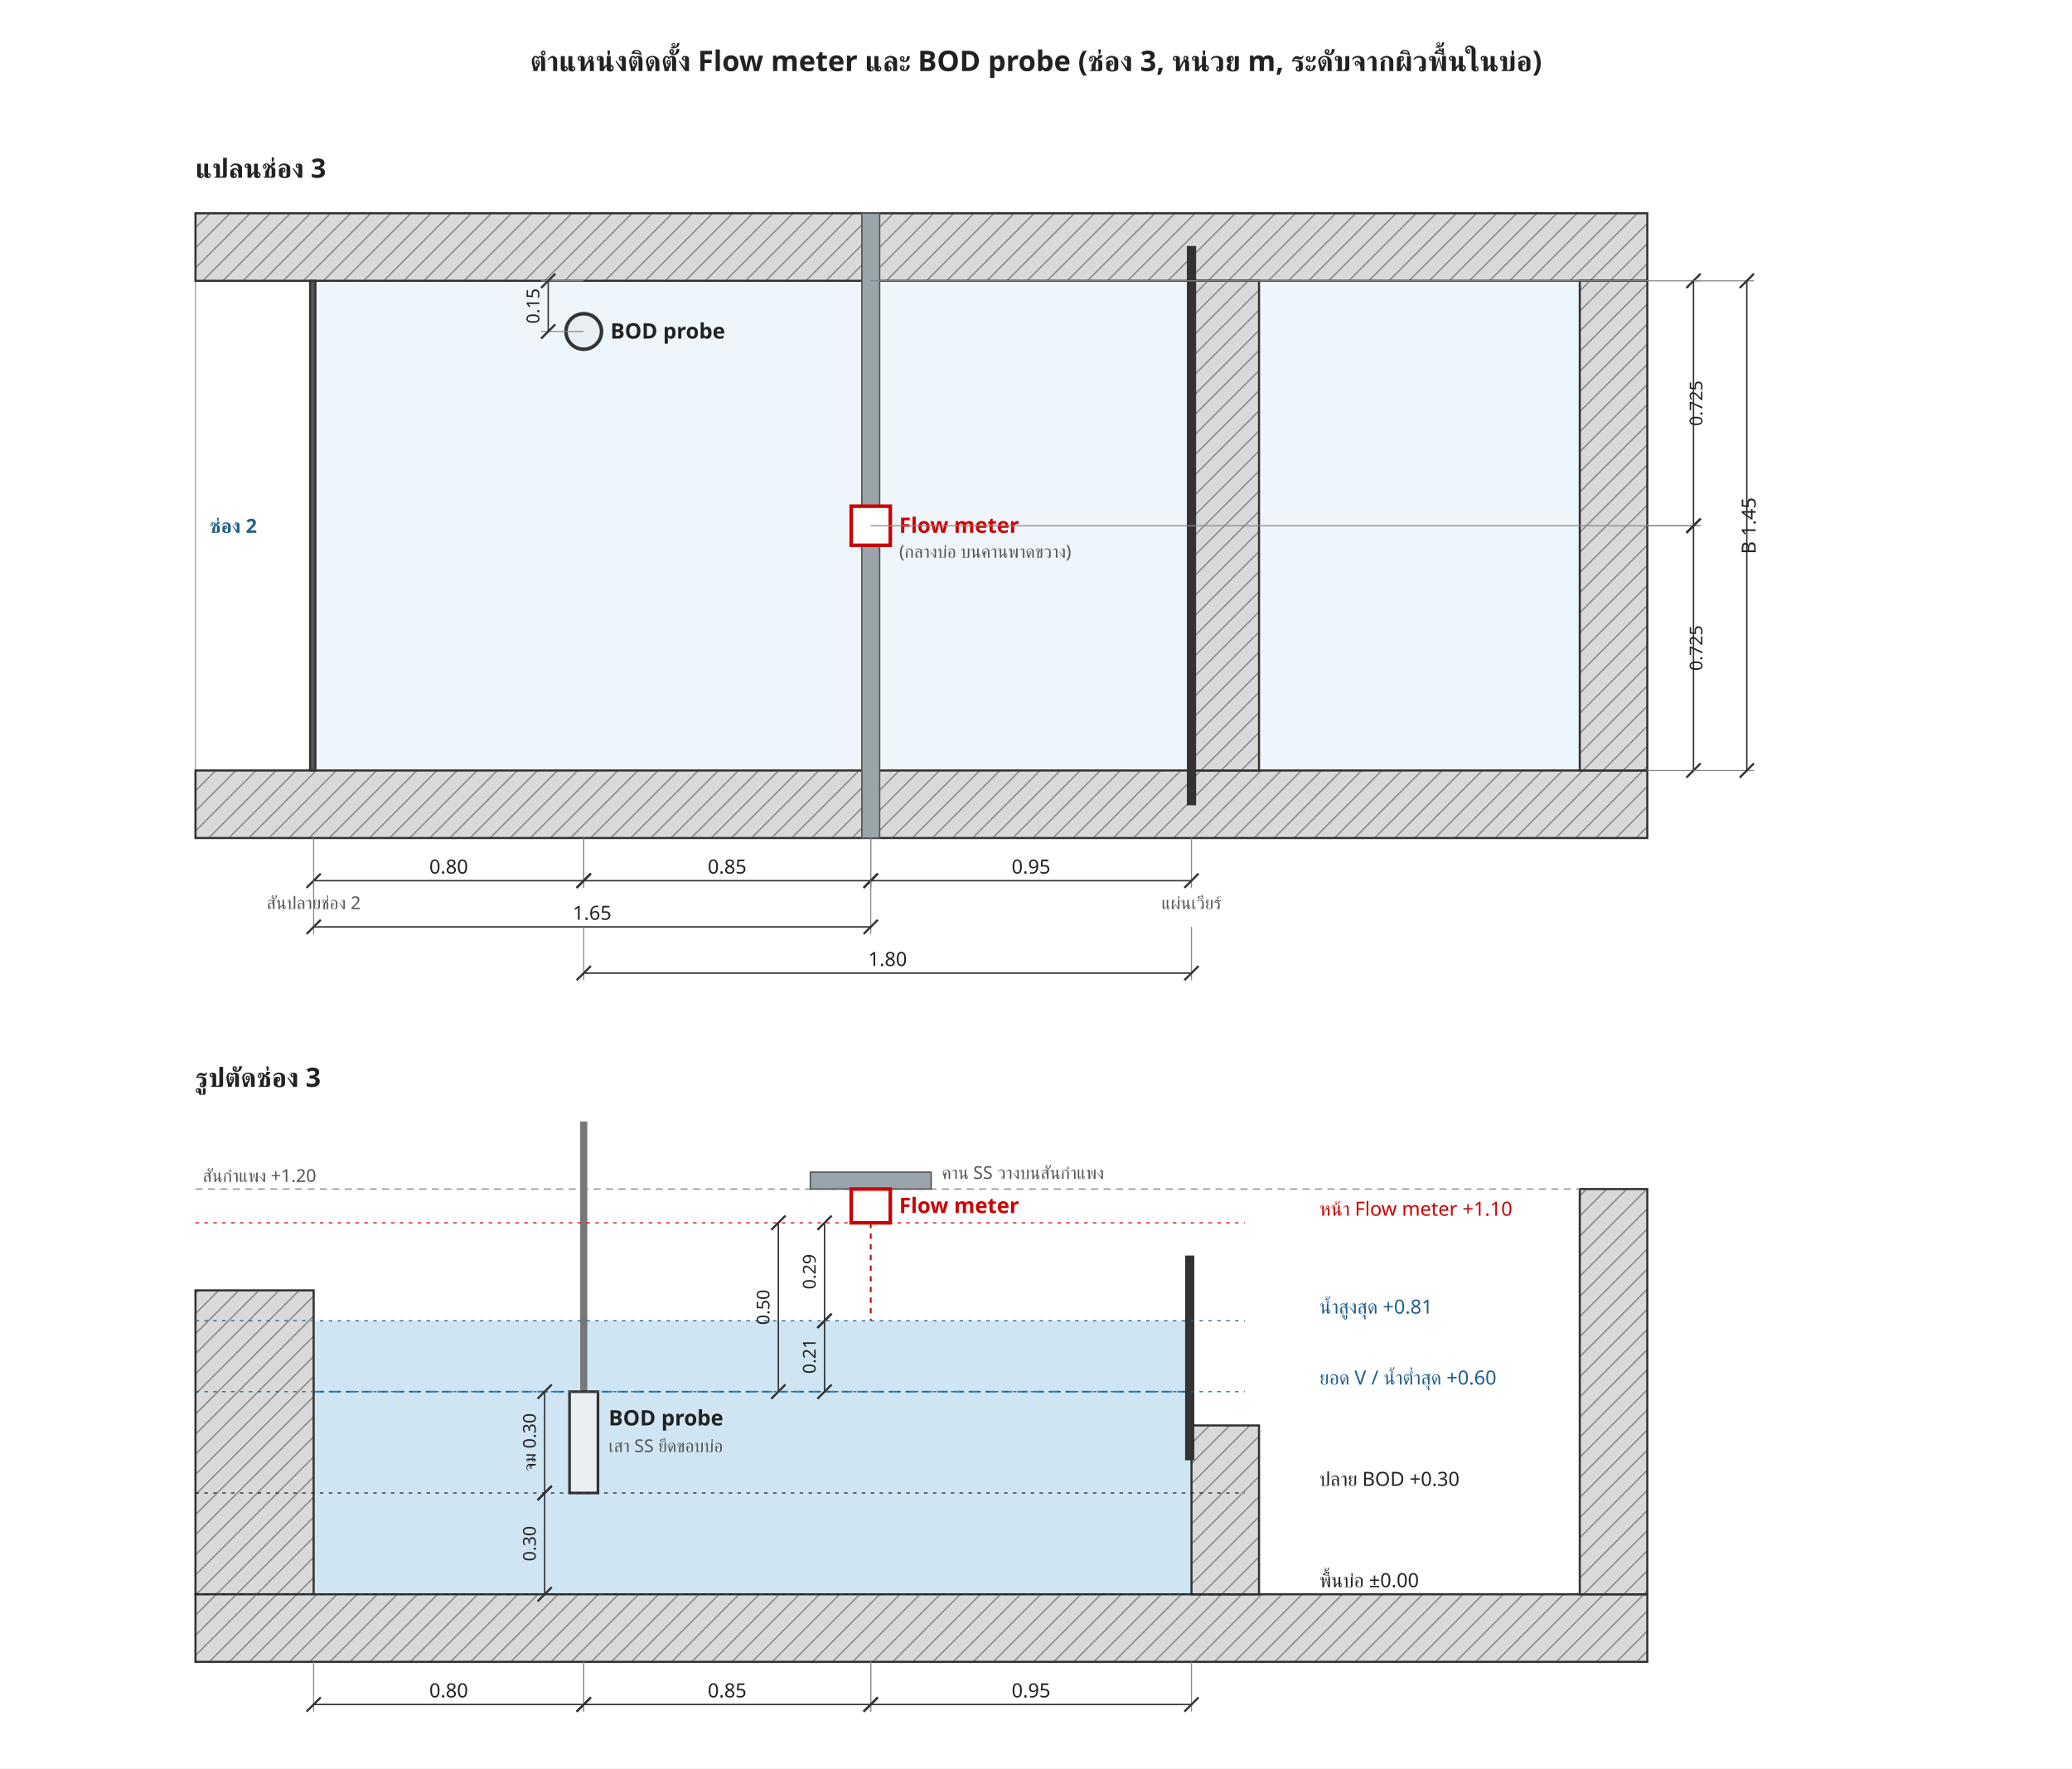
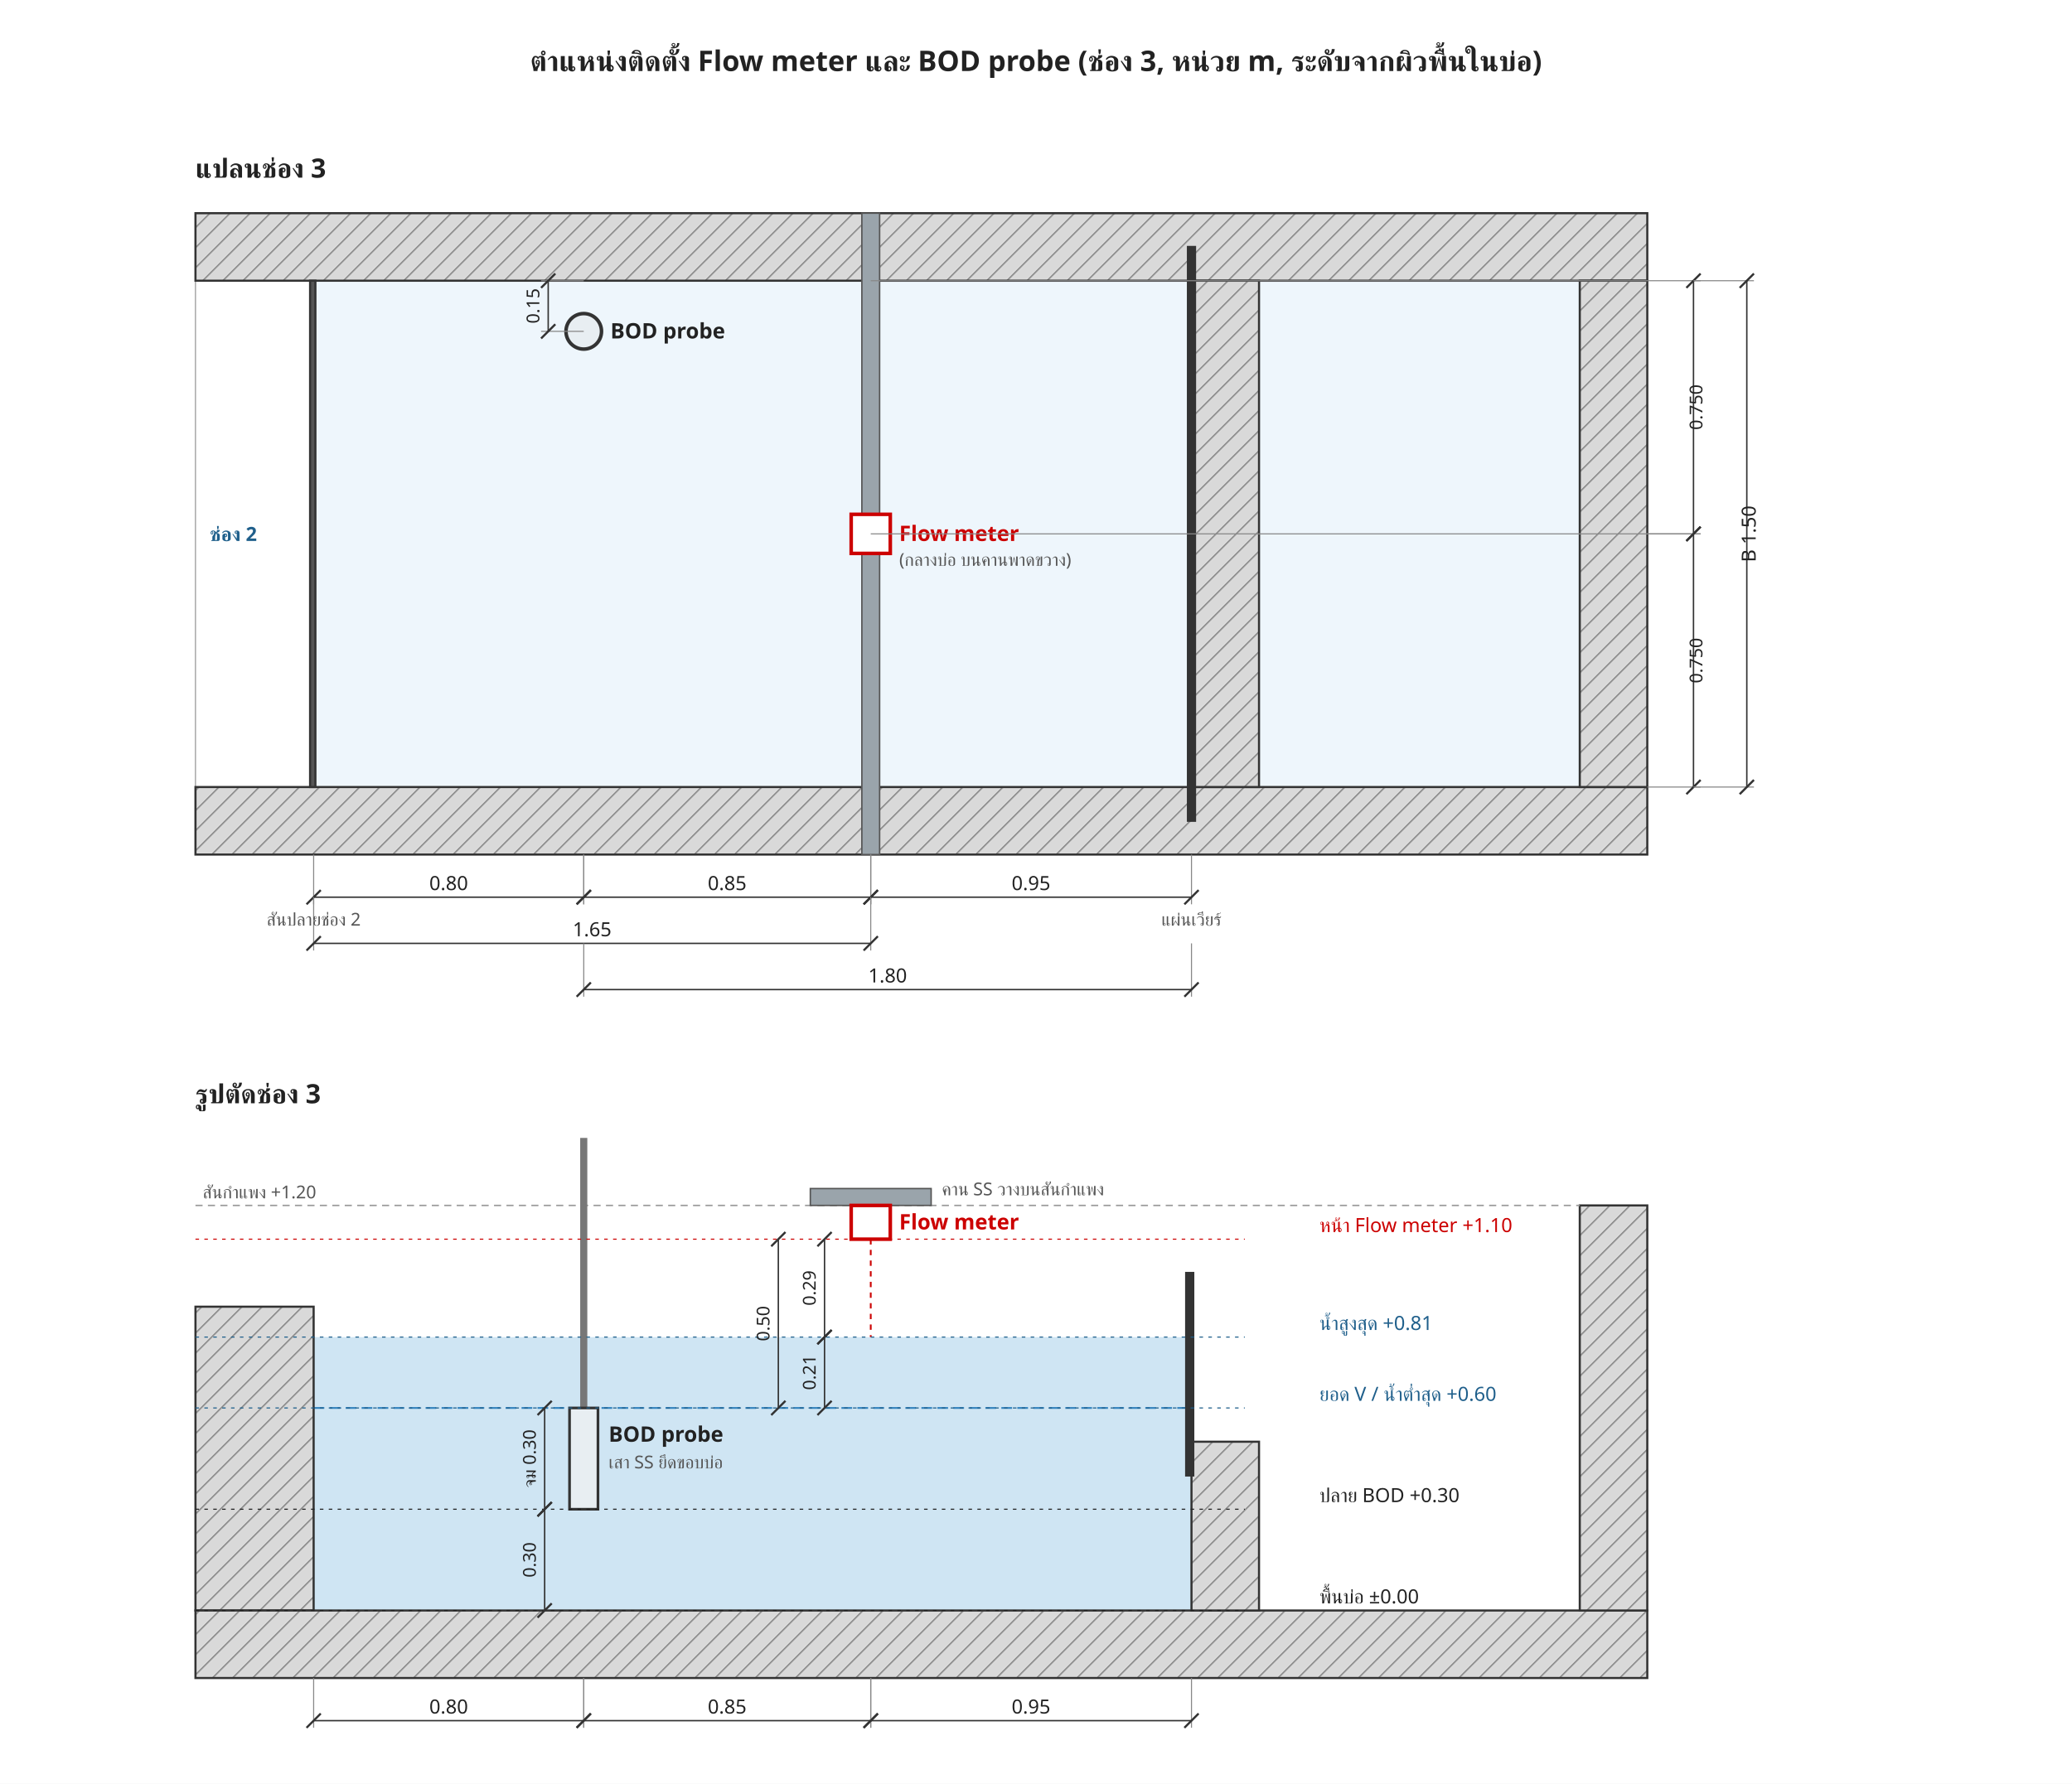
- <svg xmlns="http://www.w3.org/2000/svg" viewBox="0 0 1166 995" width="1166" height="995" font-family="Sarabun, Tahoma, sans-serif">
+ <svg xmlns="http://www.w3.org/2000/svg" viewBox="0 0 1166 1004" width="1166" height="1004" font-family="Sarabun, Tahoma, sans-serif">
  <defs>
    <pattern id="rc" width="8" height="8" patternUnits="userSpaceOnUse" patternTransform="rotate(45)">
      <rect width="8" height="8" fill="#d9d9d9" />
      <line x1="0" y1="0" x2="0" y2="8" stroke="#888" stroke-width="1.5" />
    </pattern>
    <marker id="a" viewBox="0 0 10 10" refX="5" refY="5" markerWidth="6" markerHeight="6" orient="auto-start-reverse">
      <path d="M0,0 L10,5 L0,10 z" fill="#333" />
    </marker>
  </defs>
-   <rect width="1166" height="995" fill="white" />
+   <rect width="1166" height="1004" fill="white" />
  <text x="583.0" y="40.0" font-size="16" text-anchor="middle" fill="#222" font-weight="bold">ตำแหน่งติดตั้ง Flow meter และ BOD probe (ช่อง 3, หน่วย m, ระดับจากผิวพื้นในบ่อ)</text>
  <text x="110.0" y="100.0" font-size="15" text-anchor="start" fill="#222" font-weight="bold">แปลนช่อง 3</text>
-   <rect x="176.5" y="158.0" width="712.5" height="275.5" fill="#eef6fc" stroke="none" stroke-width="1.2" />
-   <rect x="110.0" y="158.0" width="66.5" height="275.5" fill="#ffffff" stroke="#999" stroke-width="0.6" />
+   <rect x="176.5" y="158.0" width="712.5" height="285.0" fill="#eef6fc" stroke="none" stroke-width="1.2" />
+   <rect x="110.0" y="158.0" width="66.5" height="285.0" fill="#ffffff" stroke="#999" stroke-width="0.6" />
  <rect x="110.0" y="120.0" width="817.0" height="38.0" fill="url(#rc)" stroke="#333" stroke-width="1.2" />
-   <rect x="110.0" y="433.5" width="817.0" height="38.0" fill="url(#rc)" stroke="#333" stroke-width="1.2" />
-   <rect x="889.0" y="158.0" width="38.0" height="275.5" fill="url(#rc)" stroke="#333" stroke-width="1.2" />
-   <rect x="670.5" y="158.0" width="38.0" height="275.5" fill="url(#rc)" stroke="#333" stroke-width="1.2" />
-   <rect x="668.5" y="139.0" width="4.0" height="313.5" fill="#333" stroke="#333" stroke-width="1.2" />
-   <rect x="174.5" y="158.0" width="3.0" height="275.5" fill="#555" stroke="#333" stroke-width="1.2" />
-   <text x="118.0" y="299.8" font-size="11" text-anchor="start" fill="#1f5f8b" font-weight="bold">ช่อง 2</text>
-   <rect x="485.0" y="120.0" width="10.0" height="351.5" fill="#9aa4ab" stroke="#555" stroke-width="0.8" />
-   <rect x="479.0" y="284.8" width="22.0" height="22.0" fill="#ffffff" stroke="#c00" stroke-width="2" />
-   <text x="506.0" y="299.8" font-size="12" text-anchor="start" fill="#c00" font-weight="bold">Flow meter</text>
-   <text x="506.0" y="313.8" font-size="10" text-anchor="start" fill="#555" font-weight="normal">(กลางบ่อ บนคานพาดขวาง)</text>
+   <rect x="110.0" y="443.0" width="817.0" height="38.0" fill="url(#rc)" stroke="#333" stroke-width="1.2" />
+   <rect x="889.0" y="158.0" width="38.0" height="285.0" fill="url(#rc)" stroke="#333" stroke-width="1.2" />
+   <rect x="670.5" y="158.0" width="38.0" height="285.0" fill="url(#rc)" stroke="#333" stroke-width="1.2" />
+   <rect x="668.5" y="139.0" width="4.0" height="323.0" fill="#333" stroke="#333" stroke-width="1.2" />
+   <rect x="174.5" y="158.0" width="3.0" height="285.0" fill="#555" stroke="#333" stroke-width="1.2" />
+   <text x="118.0" y="304.5" font-size="11" text-anchor="start" fill="#1f5f8b" font-weight="bold">ช่อง 2</text>
+   <rect x="485.0" y="120.0" width="10.0" height="361.0" fill="#9aa4ab" stroke="#555" stroke-width="0.8" />
+   <rect x="479.0" y="289.5" width="22.0" height="22.0" fill="#ffffff" stroke="#c00" stroke-width="2" />
+   <text x="506.0" y="304.5" font-size="12" text-anchor="start" fill="#c00" font-weight="bold">Flow meter</text>
+   <text x="506.0" y="318.5" font-size="10" text-anchor="start" fill="#555" font-weight="normal">(กลางบ่อ บนคานพาดขวาง)</text>
  <circle cx="328.5" cy="186.5" r="10" fill="#e8eef2" stroke="#333" stroke-width="2" />
  <text x="343.5" y="190.5" font-size="12" text-anchor="start" fill="#222" font-weight="bold">BOD probe</text>
-   <line x1="176.5" y1="471.5" x2="176.5" y2="499.5" stroke="#888" stroke-width="0.6" />
-   <line x1="328.5" y1="471.5" x2="328.5" y2="499.5" stroke="#888" stroke-width="0.6" />
-   <line x1="176.5" y1="495.5" x2="328.5" y2="495.5" stroke="#333" stroke-width="0.8" />
-   <line x1="172.5" y1="499.5" x2="180.5" y2="491.5" stroke="#333" stroke-width="1.2" />
-   <line x1="324.5" y1="499.5" x2="332.5" y2="491.5" stroke="#333" stroke-width="1.2" />
-   <text x="252.5" y="491.5" font-size="11" text-anchor="middle" fill="#222" font-weight="normal">0.80</text>
-   <line x1="328.5" y1="471.5" x2="328.5" y2="499.5" stroke="#888" stroke-width="0.6" />
-   <line x1="490.0" y1="471.5" x2="490.0" y2="499.5" stroke="#888" stroke-width="0.6" />
-   <line x1="328.5" y1="495.5" x2="490.0" y2="495.5" stroke="#333" stroke-width="0.8" />
-   <line x1="324.5" y1="499.5" x2="332.5" y2="491.5" stroke="#333" stroke-width="1.2" />
-   <line x1="486.0" y1="499.5" x2="494.0" y2="491.5" stroke="#333" stroke-width="1.2" />
-   <text x="409.2" y="491.5" font-size="11" text-anchor="middle" fill="#222" font-weight="normal">0.85</text>
-   <line x1="490.0" y1="471.5" x2="490.0" y2="499.5" stroke="#888" stroke-width="0.6" />
-   <line x1="670.5" y1="471.5" x2="670.5" y2="499.5" stroke="#888" stroke-width="0.6" />
-   <line x1="490.0" y1="495.5" x2="670.5" y2="495.5" stroke="#333" stroke-width="0.8" />
-   <line x1="486.0" y1="499.5" x2="494.0" y2="491.5" stroke="#333" stroke-width="1.2" />
-   <line x1="666.5" y1="499.5" x2="674.5" y2="491.5" stroke="#333" stroke-width="1.2" />
-   <text x="580.2" y="491.5" font-size="11" text-anchor="middle" fill="#222" font-weight="normal">0.95</text>
-   <line x1="176.5" y1="495.5" x2="176.5" y2="525.5" stroke="#888" stroke-width="0.6" />
-   <line x1="490.0" y1="495.5" x2="490.0" y2="525.5" stroke="#888" stroke-width="0.6" />
-   <line x1="176.5" y1="521.5" x2="490.0" y2="521.5" stroke="#333" stroke-width="0.8" />
-   <line x1="172.5" y1="525.5" x2="180.5" y2="517.5" stroke="#333" stroke-width="1.2" />
-   <line x1="486.0" y1="525.5" x2="494.0" y2="517.5" stroke="#333" stroke-width="1.2" />
-   <text x="333.2" y="517.5" font-size="11" text-anchor="middle" fill="#222" font-weight="normal">1.65</text>
-   <line x1="328.5" y1="521.5" x2="328.5" y2="551.5" stroke="#888" stroke-width="0.6" />
-   <line x1="670.5" y1="521.5" x2="670.5" y2="551.5" stroke="#888" stroke-width="0.6" />
-   <line x1="328.5" y1="547.5" x2="670.5" y2="547.5" stroke="#333" stroke-width="0.8" />
-   <line x1="324.5" y1="551.5" x2="332.5" y2="543.5" stroke="#333" stroke-width="1.2" />
-   <line x1="666.5" y1="551.5" x2="674.5" y2="543.5" stroke="#333" stroke-width="1.2" />
-   <text x="499.5" y="543.5" font-size="11" text-anchor="middle" fill="#222" font-weight="normal">1.80</text>
-   <text x="176.5" y="511.5" font-size="10" text-anchor="middle" fill="#555" font-weight="normal">สันปลายช่อง 2</text>
-   <text x="670.5" y="511.5" font-size="10" text-anchor="middle" fill="#555" font-weight="normal">แผ่นเวียร์</text>
+   <line x1="176.5" y1="481.0" x2="176.5" y2="509.0" stroke="#888" stroke-width="0.6" />
+   <line x1="328.5" y1="481.0" x2="328.5" y2="509.0" stroke="#888" stroke-width="0.6" />
+   <line x1="176.5" y1="505.0" x2="328.5" y2="505.0" stroke="#333" stroke-width="0.8" />
+   <line x1="172.5" y1="509.0" x2="180.5" y2="501.0" stroke="#333" stroke-width="1.2" />
+   <line x1="324.5" y1="509.0" x2="332.5" y2="501.0" stroke="#333" stroke-width="1.2" />
+   <text x="252.5" y="501.0" font-size="11" text-anchor="middle" fill="#222" font-weight="normal">0.80</text>
+   <line x1="328.5" y1="481.0" x2="328.5" y2="509.0" stroke="#888" stroke-width="0.6" />
+   <line x1="490.0" y1="481.0" x2="490.0" y2="509.0" stroke="#888" stroke-width="0.6" />
+   <line x1="328.5" y1="505.0" x2="490.0" y2="505.0" stroke="#333" stroke-width="0.8" />
+   <line x1="324.5" y1="509.0" x2="332.5" y2="501.0" stroke="#333" stroke-width="1.2" />
+   <line x1="486.0" y1="509.0" x2="494.0" y2="501.0" stroke="#333" stroke-width="1.2" />
+   <text x="409.2" y="501.0" font-size="11" text-anchor="middle" fill="#222" font-weight="normal">0.85</text>
+   <line x1="490.0" y1="481.0" x2="490.0" y2="509.0" stroke="#888" stroke-width="0.6" />
+   <line x1="670.5" y1="481.0" x2="670.5" y2="509.0" stroke="#888" stroke-width="0.6" />
+   <line x1="490.0" y1="505.0" x2="670.5" y2="505.0" stroke="#333" stroke-width="0.8" />
+   <line x1="486.0" y1="509.0" x2="494.0" y2="501.0" stroke="#333" stroke-width="1.2" />
+   <line x1="666.5" y1="509.0" x2="674.5" y2="501.0" stroke="#333" stroke-width="1.2" />
+   <text x="580.2" y="501.0" font-size="11" text-anchor="middle" fill="#222" font-weight="normal">0.95</text>
+   <line x1="176.5" y1="505.0" x2="176.5" y2="535.0" stroke="#888" stroke-width="0.6" />
+   <line x1="490.0" y1="505.0" x2="490.0" y2="535.0" stroke="#888" stroke-width="0.6" />
+   <line x1="176.5" y1="531.0" x2="490.0" y2="531.0" stroke="#333" stroke-width="0.8" />
+   <line x1="172.5" y1="535.0" x2="180.5" y2="527.0" stroke="#333" stroke-width="1.2" />
+   <line x1="486.0" y1="535.0" x2="494.0" y2="527.0" stroke="#333" stroke-width="1.2" />
+   <text x="333.2" y="527.0" font-size="11" text-anchor="middle" fill="#222" font-weight="normal">1.65</text>
+   <line x1="328.5" y1="531.0" x2="328.5" y2="561.0" stroke="#888" stroke-width="0.6" />
+   <line x1="670.5" y1="531.0" x2="670.5" y2="561.0" stroke="#888" stroke-width="0.6" />
+   <line x1="328.5" y1="557.0" x2="670.5" y2="557.0" stroke="#333" stroke-width="0.8" />
+   <line x1="324.5" y1="561.0" x2="332.5" y2="553.0" stroke="#333" stroke-width="1.2" />
+   <line x1="666.5" y1="561.0" x2="674.5" y2="553.0" stroke="#333" stroke-width="1.2" />
+   <text x="499.5" y="553.0" font-size="11" text-anchor="middle" fill="#222" font-weight="normal">1.80</text>
+   <text x="176.5" y="521.0" font-size="10" text-anchor="middle" fill="#555" font-weight="normal">สันปลายช่อง 2</text>
+   <text x="670.5" y="521.0" font-size="10" text-anchor="middle" fill="#555" font-weight="normal">แผ่นเวียร์</text>
  <line x1="328.5" y1="158.0" x2="304.5" y2="158.0" stroke="#888" stroke-width="0.6" />
  <line x1="328.5" y1="186.5" x2="304.5" y2="186.5" stroke="#888" stroke-width="0.6" />
  <line x1="308.5" y1="158.0" x2="308.5" y2="186.5" stroke="#333" stroke-width="0.8" />
  <line x1="304.5" y1="162.0" x2="312.5" y2="154.0" stroke="#333" stroke-width="1.2" />
  <line x1="304.5" y1="190.5" x2="312.5" y2="182.5" stroke="#333" stroke-width="1.2" />
  <text x="303.5" y="172.2" font-size="10" text-anchor="middle" fill="#222" transform="rotate(-90 303.5 172.2)">0.15</text>
  <line x1="490.0" y1="158.0" x2="957.0" y2="158.0" stroke="#888" stroke-width="0.6" />
-   <line x1="490.0" y1="295.8" x2="957.0" y2="295.8" stroke="#888" stroke-width="0.6" />
-   <line x1="953.0" y1="158.0" x2="953.0" y2="295.8" stroke="#333" stroke-width="0.8" />
+   <line x1="490.0" y1="300.5" x2="957.0" y2="300.5" stroke="#888" stroke-width="0.6" />
+   <line x1="953.0" y1="158.0" x2="953.0" y2="300.5" stroke="#333" stroke-width="0.8" />
  <line x1="949.0" y1="162.0" x2="957.0" y2="154.0" stroke="#333" stroke-width="1.2" />
-   <line x1="949.0" y1="299.8" x2="957.0" y2="291.8" stroke="#333" stroke-width="1.2" />
-   <text x="958.0" y="226.9" font-size="10" text-anchor="middle" fill="#222" transform="rotate(-90 958.0 226.9)">0.725</text>
-   <line x1="927.0" y1="295.8" x2="957.0" y2="295.8" stroke="#888" stroke-width="0.6" />
-   <line x1="927.0" y1="433.5" x2="957.0" y2="433.5" stroke="#888" stroke-width="0.6" />
-   <line x1="953.0" y1="295.8" x2="953.0" y2="433.5" stroke="#333" stroke-width="0.8" />
-   <line x1="949.0" y1="299.8" x2="957.0" y2="291.8" stroke="#333" stroke-width="1.2" />
-   <line x1="949.0" y1="437.5" x2="957.0" y2="429.5" stroke="#333" stroke-width="1.2" />
-   <text x="958.0" y="364.6" font-size="10" text-anchor="middle" fill="#222" transform="rotate(-90 958.0 364.6)">0.725</text>
+   <line x1="949.0" y1="304.5" x2="957.0" y2="296.5" stroke="#333" stroke-width="1.2" />
+   <text x="958.0" y="229.2" font-size="10" text-anchor="middle" fill="#222" transform="rotate(-90 958.0 229.2)">0.750</text>
+   <line x1="927.0" y1="300.5" x2="957.0" y2="300.5" stroke="#888" stroke-width="0.6" />
+   <line x1="927.0" y1="443.0" x2="957.0" y2="443.0" stroke="#888" stroke-width="0.6" />
+   <line x1="953.0" y1="300.5" x2="953.0" y2="443.0" stroke="#333" stroke-width="0.8" />
+   <line x1="949.0" y1="304.5" x2="957.0" y2="296.5" stroke="#333" stroke-width="1.2" />
+   <line x1="949.0" y1="447.0" x2="957.0" y2="439.0" stroke="#333" stroke-width="1.2" />
+   <text x="958.0" y="371.8" font-size="10" text-anchor="middle" fill="#222" transform="rotate(-90 958.0 371.8)">0.750</text>
  <line x1="953.0" y1="158.0" x2="987.0" y2="158.0" stroke="#888" stroke-width="0.6" />
-   <line x1="953.0" y1="433.5" x2="987.0" y2="433.5" stroke="#888" stroke-width="0.6" />
-   <line x1="983.0" y1="158.0" x2="983.0" y2="433.5" stroke="#333" stroke-width="0.8" />
+   <line x1="953.0" y1="443.0" x2="987.0" y2="443.0" stroke="#888" stroke-width="0.6" />
+   <line x1="983.0" y1="158.0" x2="983.0" y2="443.0" stroke="#333" stroke-width="0.8" />
  <line x1="979.0" y1="162.0" x2="987.0" y2="154.0" stroke="#333" stroke-width="1.2" />
-   <line x1="979.0" y1="437.5" x2="987.0" y2="429.5" stroke="#333" stroke-width="1.2" />
-   <text x="988.0" y="295.8" font-size="11" text-anchor="middle" fill="#222" transform="rotate(-90 988.0 295.8)">B 1.45</text>
-   <text x="110.0" y="611.5" font-size="15" text-anchor="start" fill="#222" font-weight="bold">รูปตัดช่อง 3</text>
-   <rect x="176.5" y="743.1" width="494.0" height="153.9" fill="#cfe5f3" stroke="none" stroke-width="1.2" />
-   <line x1="176.5" y1="783.0" x2="670.5" y2="783.0" stroke="#3182bd" stroke-width="1" stroke-dasharray="6 3" />
-   <rect x="110.0" y="726.0" width="66.5" height="171.0" fill="url(#rc)" stroke="#333" stroke-width="1.2" />
-   <rect x="110.0" y="897.0" width="817.0" height="38.0" fill="url(#rc)" stroke="#333" stroke-width="1.2" />
-   <rect x="670.5" y="802.0" width="38.0" height="95.0" fill="url(#rc)" stroke="#333" stroke-width="1.2" />
-   <rect x="667.5" y="707.0" width="4.0" height="114.0" fill="#333" stroke="#333" stroke-width="1.2" />
-   <rect x="889.0" y="669.0" width="38.0" height="228.0" fill="url(#rc)" stroke="#333" stroke-width="1.2" />
-   <line x1="110.0" y1="669.0" x2="889.0" y2="669.0" stroke="#999" stroke-width="0.8" stroke-dasharray="4 3" />
-   <text x="114.0" y="665.0" font-size="10" text-anchor="start" fill="#555" font-weight="normal">สันกำแพง +1.20</text>
-   <rect x="456.0" y="659.5" width="68.0" height="9.5" fill="#9aa4ab" stroke="#555" stroke-width="0.8" />
-   <rect x="479.0" y="669.0" width="22.0" height="19.0" fill="#ffffff" stroke="#c00" stroke-width="2" />
-   <line x1="490.0" y1="688.0" x2="490.0" y2="743.1" stroke="#c00" stroke-width="1" stroke-dasharray="3 3" />
-   <text x="530.0" y="663.3" font-size="10" text-anchor="start" fill="#555" font-weight="normal">คาน SS วางบนสันกำแพง</text>
-   <text x="506.0" y="682.5" font-size="12" text-anchor="start" fill="#c00" font-weight="bold">Flow meter</text>
-   <line x1="328.5" y1="631.0" x2="328.5" y2="792.5" stroke="#777" stroke-width="4" />
-   <rect x="320.5" y="783.0" width="16.0" height="57.0" fill="#e8eef2" stroke="#333" stroke-width="1.5" />
-   <text x="342.5" y="802.0" font-size="12" text-anchor="start" fill="#222" font-weight="bold">BOD probe</text>
-   <text x="342.5" y="817.0" font-size="10" text-anchor="start" fill="#555" font-weight="normal">เสา SS ยึดขอบบ่อ</text>
-   <line x1="110.0" y1="688.0" x2="700.5" y2="688.0" stroke="#c00" stroke-width="0.6" stroke-dasharray="2 3" />
-   <text x="742.5" y="684.0" font-size="11" text-anchor="start" fill="#c00" font-weight="normal">หน้า Flow meter +1.10</text>
-   <line x1="110.0" y1="743.1" x2="700.5" y2="743.1" stroke="#1f5f8b" stroke-width="0.6" stroke-dasharray="2 3" />
-   <text x="742.5" y="739.1" font-size="11" text-anchor="start" fill="#1f5f8b" font-weight="normal">น้ำสูงสุด +0.81</text>
-   <line x1="110.0" y1="783.0" x2="700.5" y2="783.0" stroke="#1f5f8b" stroke-width="0.6" stroke-dasharray="2 3" />
-   <text x="742.5" y="779.0" font-size="11" text-anchor="start" fill="#1f5f8b" font-weight="normal">ยอด V / น้ำต่ำสุด +0.60</text>
-   <line x1="110.0" y1="840.0" x2="700.5" y2="840.0" stroke="#222" stroke-width="0.6" stroke-dasharray="2 3" />
-   <text x="742.5" y="836.0" font-size="11" text-anchor="start" fill="#222" font-weight="normal">ปลาย BOD +0.30</text>
-   <line x1="110.0" y1="897.0" x2="700.5" y2="897.0" stroke="#222" stroke-width="0.6" stroke-dasharray="2 3" />
-   <text x="742.5" y="893.0" font-size="11" text-anchor="start" fill="#222" font-weight="normal">พื้นบ่อ ±0.00</text>
-   <line x1="464.0" y1="688.0" x2="464.0" y2="743.1" stroke="#333" stroke-width="0.8" />
-   <line x1="460.0" y1="692.0" x2="468.0" y2="684.0" stroke="#333" stroke-width="1.2" />
-   <line x1="460.0" y1="747.1" x2="468.0" y2="739.1" stroke="#333" stroke-width="1.2" />
-   <text x="459.0" y="715.5" font-size="10" text-anchor="middle" fill="#222" transform="rotate(-90 459.0 715.5)">0.29</text>
-   <line x1="464.0" y1="743.1" x2="464.0" y2="783.0" stroke="#333" stroke-width="0.8" />
-   <line x1="460.0" y1="747.1" x2="468.0" y2="739.1" stroke="#333" stroke-width="1.2" />
-   <line x1="460.0" y1="787.0" x2="468.0" y2="779.0" stroke="#333" stroke-width="1.2" />
-   <text x="459.0" y="763.0" font-size="10" text-anchor="middle" fill="#222" transform="rotate(-90 459.0 763.0)">0.21</text>
-   <line x1="438.0" y1="688.0" x2="438.0" y2="783.0" stroke="#333" stroke-width="0.8" />
-   <line x1="434.0" y1="692.0" x2="442.0" y2="684.0" stroke="#333" stroke-width="1.2" />
-   <line x1="434.0" y1="787.0" x2="442.0" y2="779.0" stroke="#333" stroke-width="1.2" />
-   <text x="433.0" y="735.5" font-size="10" text-anchor="middle" fill="#222" transform="rotate(-90 433.0 735.5)">0.50</text>
-   <line x1="306.5" y1="783.0" x2="306.5" y2="840.0" stroke="#333" stroke-width="0.8" />
-   <line x1="302.5" y1="787.0" x2="310.5" y2="779.0" stroke="#333" stroke-width="1.2" />
-   <line x1="302.5" y1="844.0" x2="310.5" y2="836.0" stroke="#333" stroke-width="1.2" />
-   <text x="301.5" y="811.5" font-size="10" text-anchor="middle" fill="#222" transform="rotate(-90 301.5 811.5)">จม 0.30</text>
-   <line x1="306.5" y1="840.0" x2="306.5" y2="897.0" stroke="#333" stroke-width="0.8" />
-   <line x1="302.5" y1="844.0" x2="310.5" y2="836.0" stroke="#333" stroke-width="1.2" />
-   <line x1="302.5" y1="901.0" x2="310.5" y2="893.0" stroke="#333" stroke-width="1.2" />
-   <text x="301.5" y="868.5" font-size="10" text-anchor="middle" fill="#222" transform="rotate(-90 301.5 868.5)">0.30</text>
-   <line x1="176.5" y1="935.0" x2="176.5" y2="963.0" stroke="#888" stroke-width="0.6" />
-   <line x1="328.5" y1="935.0" x2="328.5" y2="963.0" stroke="#888" stroke-width="0.6" />
-   <line x1="176.5" y1="959.0" x2="328.5" y2="959.0" stroke="#333" stroke-width="0.8" />
-   <line x1="172.5" y1="963.0" x2="180.5" y2="955.0" stroke="#333" stroke-width="1.2" />
-   <line x1="324.5" y1="963.0" x2="332.5" y2="955.0" stroke="#333" stroke-width="1.2" />
-   <text x="252.5" y="955.0" font-size="11" text-anchor="middle" fill="#222" font-weight="normal">0.80</text>
-   <line x1="328.5" y1="935.0" x2="328.5" y2="963.0" stroke="#888" stroke-width="0.6" />
-   <line x1="490.0" y1="935.0" x2="490.0" y2="963.0" stroke="#888" stroke-width="0.6" />
-   <line x1="328.5" y1="959.0" x2="490.0" y2="959.0" stroke="#333" stroke-width="0.8" />
-   <line x1="324.5" y1="963.0" x2="332.5" y2="955.0" stroke="#333" stroke-width="1.2" />
-   <line x1="486.0" y1="963.0" x2="494.0" y2="955.0" stroke="#333" stroke-width="1.2" />
-   <text x="409.2" y="955.0" font-size="11" text-anchor="middle" fill="#222" font-weight="normal">0.85</text>
-   <line x1="490.0" y1="935.0" x2="490.0" y2="963.0" stroke="#888" stroke-width="0.6" />
-   <line x1="670.5" y1="935.0" x2="670.5" y2="963.0" stroke="#888" stroke-width="0.6" />
-   <line x1="490.0" y1="959.0" x2="670.5" y2="959.0" stroke="#333" stroke-width="0.8" />
-   <line x1="486.0" y1="963.0" x2="494.0" y2="955.0" stroke="#333" stroke-width="1.2" />
-   <line x1="666.5" y1="963.0" x2="674.5" y2="955.0" stroke="#333" stroke-width="1.2" />
-   <text x="580.2" y="955.0" font-size="11" text-anchor="middle" fill="#222" font-weight="normal">0.95</text>
+   <line x1="979.0" y1="447.0" x2="987.0" y2="439.0" stroke="#333" stroke-width="1.2" />
+   <text x="988.0" y="300.5" font-size="11" text-anchor="middle" fill="#222" transform="rotate(-90 988.0 300.5)">B 1.50</text>
+   <text x="110.0" y="621.0" font-size="15" text-anchor="start" fill="#222" font-weight="bold">รูปตัดช่อง 3</text>
+   <rect x="176.5" y="752.6" width="494.0" height="153.9" fill="#cfe5f3" stroke="none" stroke-width="1.2" />
+   <line x1="176.5" y1="792.5" x2="670.5" y2="792.5" stroke="#3182bd" stroke-width="1" stroke-dasharray="6 3" />
+   <rect x="110.0" y="735.5" width="66.5" height="171.0" fill="url(#rc)" stroke="#333" stroke-width="1.2" />
+   <rect x="110.0" y="906.5" width="817.0" height="38.0" fill="url(#rc)" stroke="#333" stroke-width="1.2" />
+   <rect x="670.5" y="811.5" width="38.0" height="95.0" fill="url(#rc)" stroke="#333" stroke-width="1.2" />
+   <rect x="667.5" y="716.5" width="4.0" height="114.0" fill="#333" stroke="#333" stroke-width="1.2" />
+   <rect x="889.0" y="678.5" width="38.0" height="228.0" fill="url(#rc)" stroke="#333" stroke-width="1.2" />
+   <line x1="110.0" y1="678.5" x2="889.0" y2="678.5" stroke="#999" stroke-width="0.8" stroke-dasharray="4 3" />
+   <text x="114.0" y="674.5" font-size="10" text-anchor="start" fill="#555" font-weight="normal">สันกำแพง +1.20</text>
+   <rect x="456.0" y="669.0" width="68.0" height="9.5" fill="#9aa4ab" stroke="#555" stroke-width="0.8" />
+   <rect x="479.0" y="678.5" width="22.0" height="19.0" fill="#ffffff" stroke="#c00" stroke-width="2" />
+   <line x1="490.0" y1="697.5" x2="490.0" y2="752.6" stroke="#c00" stroke-width="1" stroke-dasharray="3 3" />
+   <text x="530.0" y="672.8" font-size="10" text-anchor="start" fill="#555" font-weight="normal">คาน SS วางบนสันกำแพง</text>
+   <text x="506.0" y="692.0" font-size="12" text-anchor="start" fill="#c00" font-weight="bold">Flow meter</text>
+   <line x1="328.5" y1="640.5" x2="328.5" y2="802.0" stroke="#777" stroke-width="4" />
+   <rect x="320.5" y="792.5" width="16.0" height="57.0" fill="#e8eef2" stroke="#333" stroke-width="1.5" />
+   <text x="342.5" y="811.5" font-size="12" text-anchor="start" fill="#222" font-weight="bold">BOD probe</text>
+   <text x="342.5" y="826.5" font-size="10" text-anchor="start" fill="#555" font-weight="normal">เสา SS ยึดขอบบ่อ</text>
+   <line x1="110.0" y1="697.5" x2="700.5" y2="697.5" stroke="#c00" stroke-width="0.6" stroke-dasharray="2 3" />
+   <text x="742.5" y="693.5" font-size="11" text-anchor="start" fill="#c00" font-weight="normal">หน้า Flow meter +1.10</text>
+   <line x1="110.0" y1="752.6" x2="700.5" y2="752.6" stroke="#1f5f8b" stroke-width="0.6" stroke-dasharray="2 3" />
+   <text x="742.5" y="748.6" font-size="11" text-anchor="start" fill="#1f5f8b" font-weight="normal">น้ำสูงสุด +0.81</text>
+   <line x1="110.0" y1="792.5" x2="700.5" y2="792.5" stroke="#1f5f8b" stroke-width="0.6" stroke-dasharray="2 3" />
+   <text x="742.5" y="788.5" font-size="11" text-anchor="start" fill="#1f5f8b" font-weight="normal">ยอด V / น้ำต่ำสุด +0.60</text>
+   <line x1="110.0" y1="849.5" x2="700.5" y2="849.5" stroke="#222" stroke-width="0.6" stroke-dasharray="2 3" />
+   <text x="742.5" y="845.5" font-size="11" text-anchor="start" fill="#222" font-weight="normal">ปลาย BOD +0.30</text>
+   <line x1="110.0" y1="906.5" x2="700.5" y2="906.5" stroke="#222" stroke-width="0.6" stroke-dasharray="2 3" />
+   <text x="742.5" y="902.5" font-size="11" text-anchor="start" fill="#222" font-weight="normal">พื้นบ่อ ±0.00</text>
+   <line x1="464.0" y1="697.5" x2="464.0" y2="752.6" stroke="#333" stroke-width="0.8" />
+   <line x1="460.0" y1="701.5" x2="468.0" y2="693.5" stroke="#333" stroke-width="1.2" />
+   <line x1="460.0" y1="756.6" x2="468.0" y2="748.6" stroke="#333" stroke-width="1.2" />
+   <text x="459.0" y="725.0" font-size="10" text-anchor="middle" fill="#222" transform="rotate(-90 459.0 725.0)">0.29</text>
+   <line x1="464.0" y1="752.6" x2="464.0" y2="792.5" stroke="#333" stroke-width="0.8" />
+   <line x1="460.0" y1="756.6" x2="468.0" y2="748.6" stroke="#333" stroke-width="1.2" />
+   <line x1="460.0" y1="796.5" x2="468.0" y2="788.5" stroke="#333" stroke-width="1.2" />
+   <text x="459.0" y="772.5" font-size="10" text-anchor="middle" fill="#222" transform="rotate(-90 459.0 772.5)">0.21</text>
+   <line x1="438.0" y1="697.5" x2="438.0" y2="792.5" stroke="#333" stroke-width="0.8" />
+   <line x1="434.0" y1="701.5" x2="442.0" y2="693.5" stroke="#333" stroke-width="1.2" />
+   <line x1="434.0" y1="796.5" x2="442.0" y2="788.5" stroke="#333" stroke-width="1.2" />
+   <text x="433.0" y="745.0" font-size="10" text-anchor="middle" fill="#222" transform="rotate(-90 433.0 745.0)">0.50</text>
+   <line x1="306.5" y1="792.5" x2="306.5" y2="849.5" stroke="#333" stroke-width="0.8" />
+   <line x1="302.5" y1="796.5" x2="310.5" y2="788.5" stroke="#333" stroke-width="1.2" />
+   <line x1="302.5" y1="853.5" x2="310.5" y2="845.5" stroke="#333" stroke-width="1.2" />
+   <text x="301.5" y="821.0" font-size="10" text-anchor="middle" fill="#222" transform="rotate(-90 301.5 821.0)">จม 0.30</text>
+   <line x1="306.5" y1="849.5" x2="306.5" y2="906.5" stroke="#333" stroke-width="0.8" />
+   <line x1="302.5" y1="853.5" x2="310.5" y2="845.5" stroke="#333" stroke-width="1.2" />
+   <line x1="302.5" y1="910.5" x2="310.5" y2="902.5" stroke="#333" stroke-width="1.2" />
+   <text x="301.5" y="878.0" font-size="10" text-anchor="middle" fill="#222" transform="rotate(-90 301.5 878.0)">0.30</text>
+   <line x1="176.5" y1="944.5" x2="176.5" y2="972.5" stroke="#888" stroke-width="0.6" />
+   <line x1="328.5" y1="944.5" x2="328.5" y2="972.5" stroke="#888" stroke-width="0.6" />
+   <line x1="176.5" y1="968.5" x2="328.5" y2="968.5" stroke="#333" stroke-width="0.8" />
+   <line x1="172.5" y1="972.5" x2="180.5" y2="964.5" stroke="#333" stroke-width="1.2" />
+   <line x1="324.5" y1="972.5" x2="332.5" y2="964.5" stroke="#333" stroke-width="1.2" />
+   <text x="252.5" y="964.5" font-size="11" text-anchor="middle" fill="#222" font-weight="normal">0.80</text>
+   <line x1="328.5" y1="944.5" x2="328.5" y2="972.5" stroke="#888" stroke-width="0.6" />
+   <line x1="490.0" y1="944.5" x2="490.0" y2="972.5" stroke="#888" stroke-width="0.6" />
+   <line x1="328.5" y1="968.5" x2="490.0" y2="968.5" stroke="#333" stroke-width="0.8" />
+   <line x1="324.5" y1="972.5" x2="332.5" y2="964.5" stroke="#333" stroke-width="1.2" />
+   <line x1="486.0" y1="972.5" x2="494.0" y2="964.5" stroke="#333" stroke-width="1.2" />
+   <text x="409.2" y="964.5" font-size="11" text-anchor="middle" fill="#222" font-weight="normal">0.85</text>
+   <line x1="490.0" y1="944.5" x2="490.0" y2="972.5" stroke="#888" stroke-width="0.6" />
+   <line x1="670.5" y1="944.5" x2="670.5" y2="972.5" stroke="#888" stroke-width="0.6" />
+   <line x1="490.0" y1="968.5" x2="670.5" y2="968.5" stroke="#333" stroke-width="0.8" />
+   <line x1="486.0" y1="972.5" x2="494.0" y2="964.5" stroke="#333" stroke-width="1.2" />
+   <line x1="666.5" y1="972.5" x2="674.5" y2="964.5" stroke="#333" stroke-width="1.2" />
+   <text x="580.2" y="964.5" font-size="11" text-anchor="middle" fill="#222" font-weight="normal">0.95</text>
</svg>
